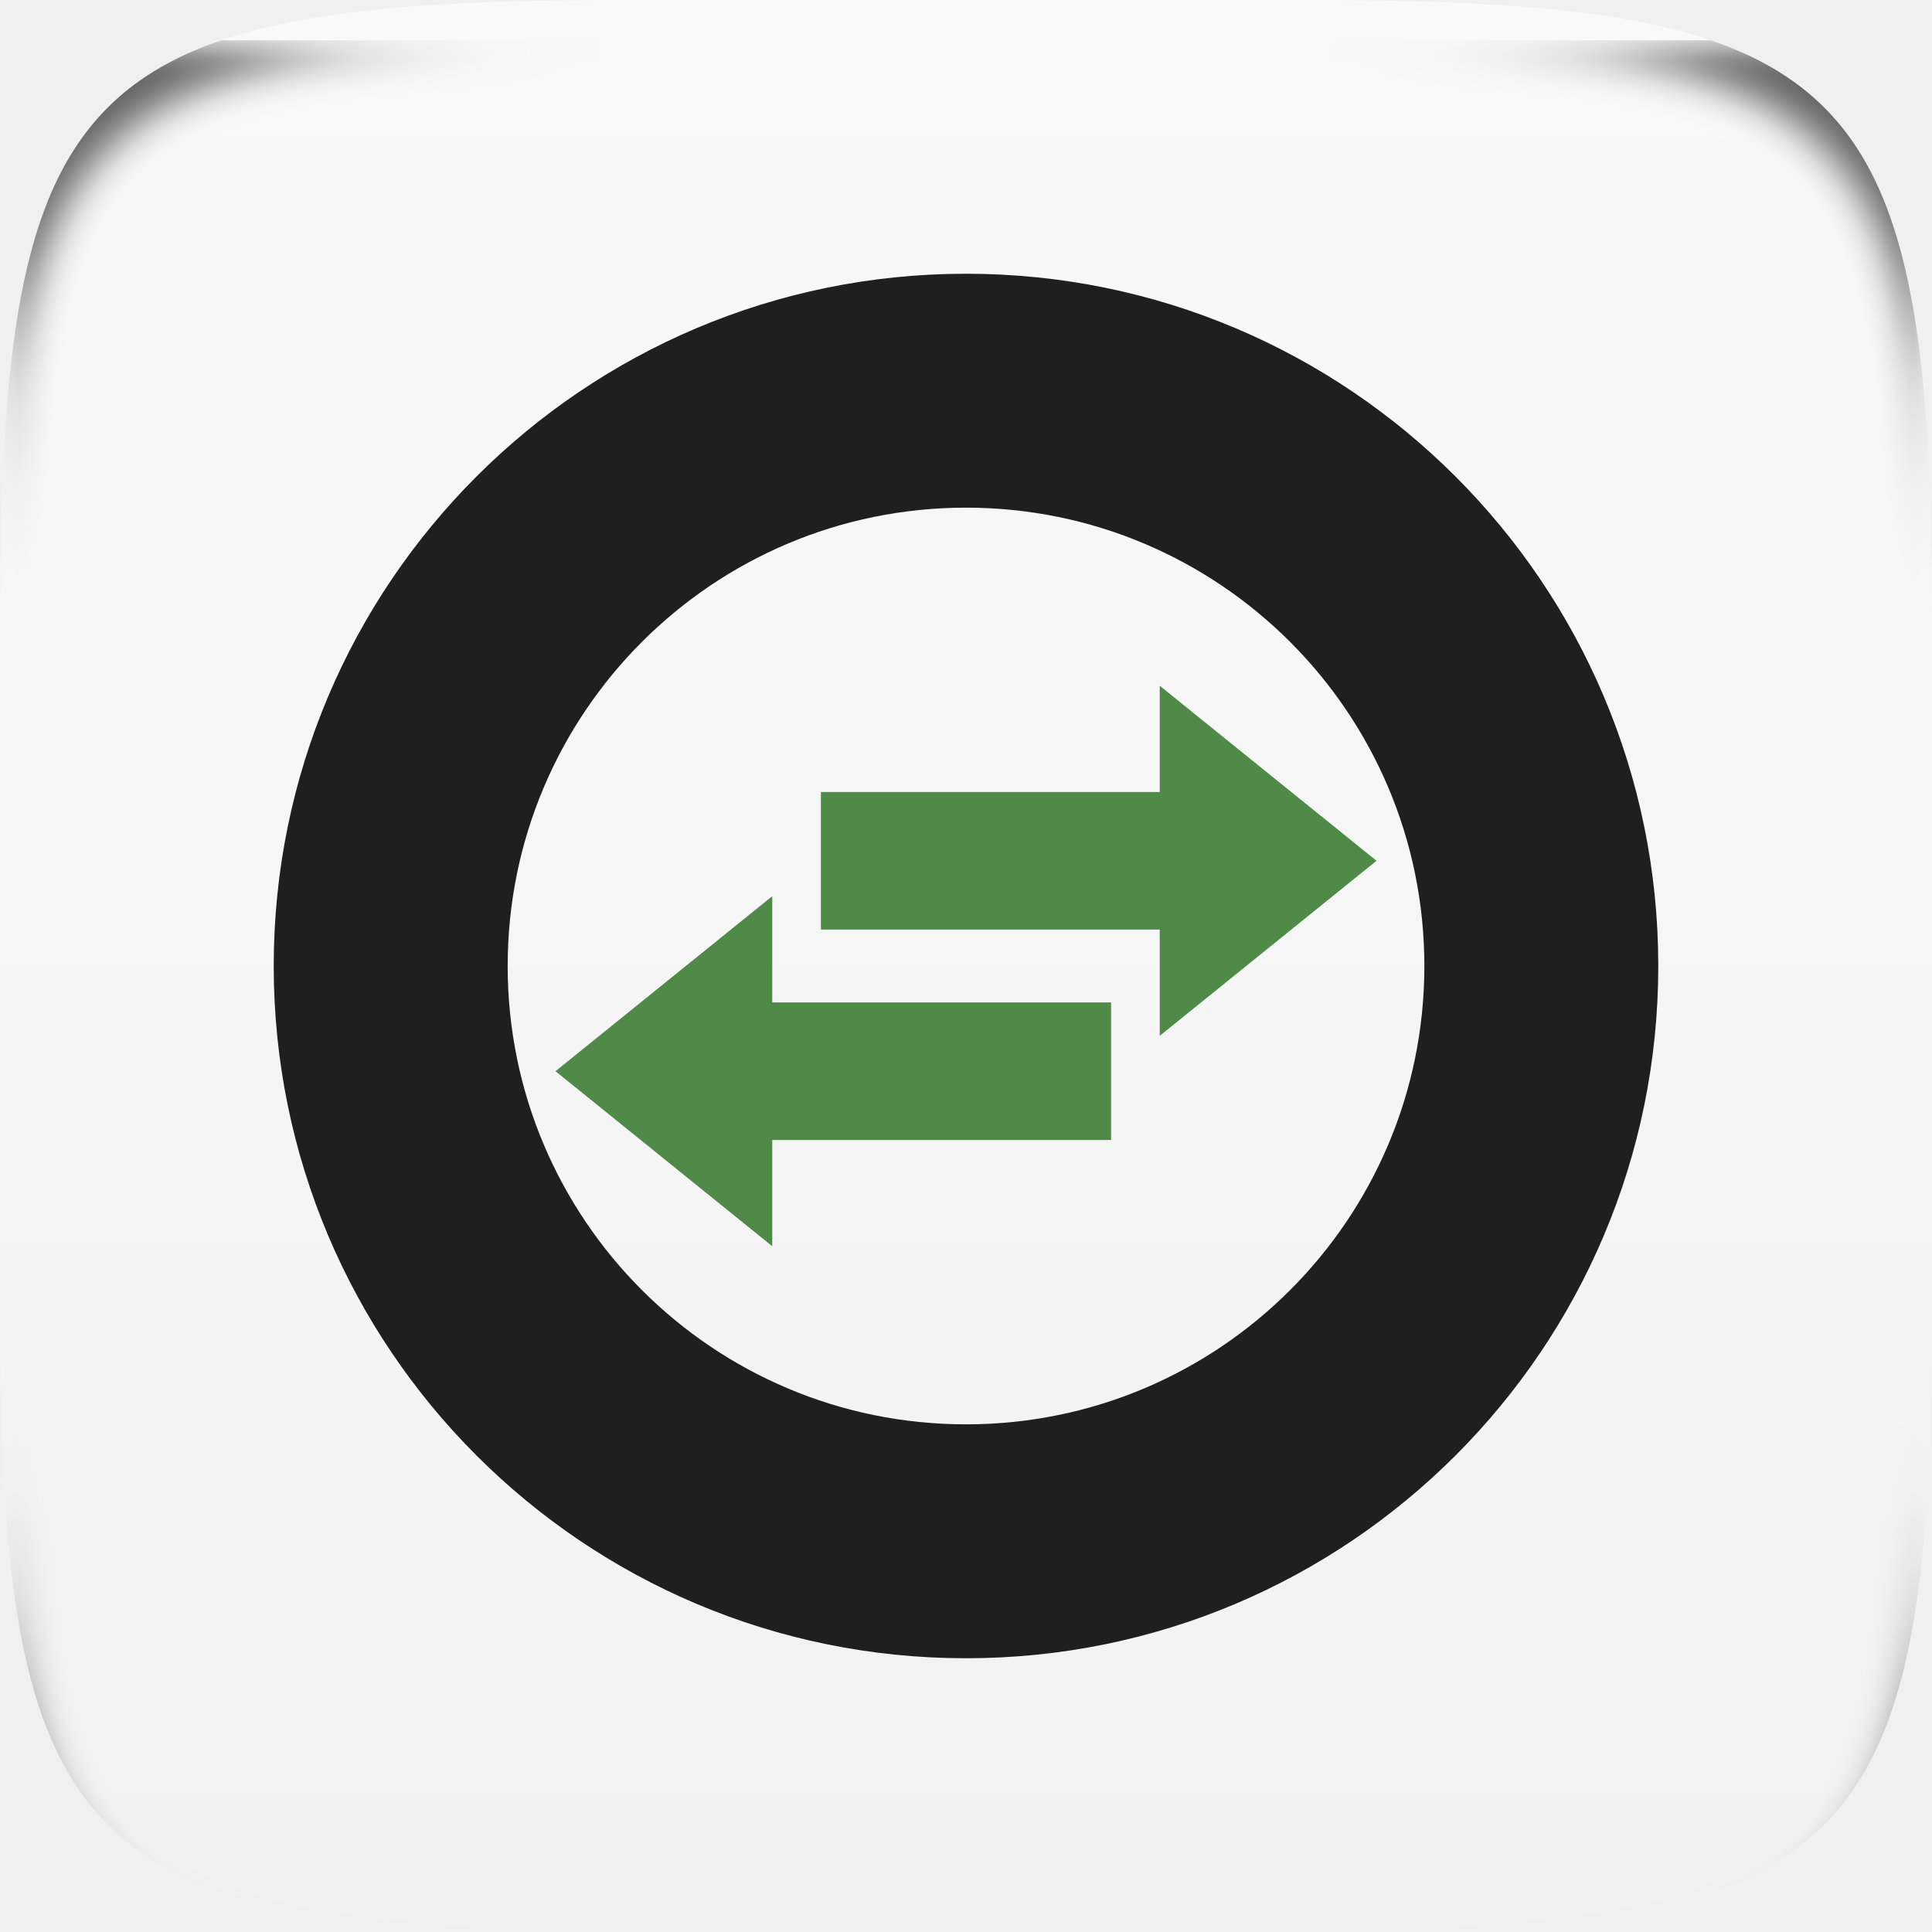
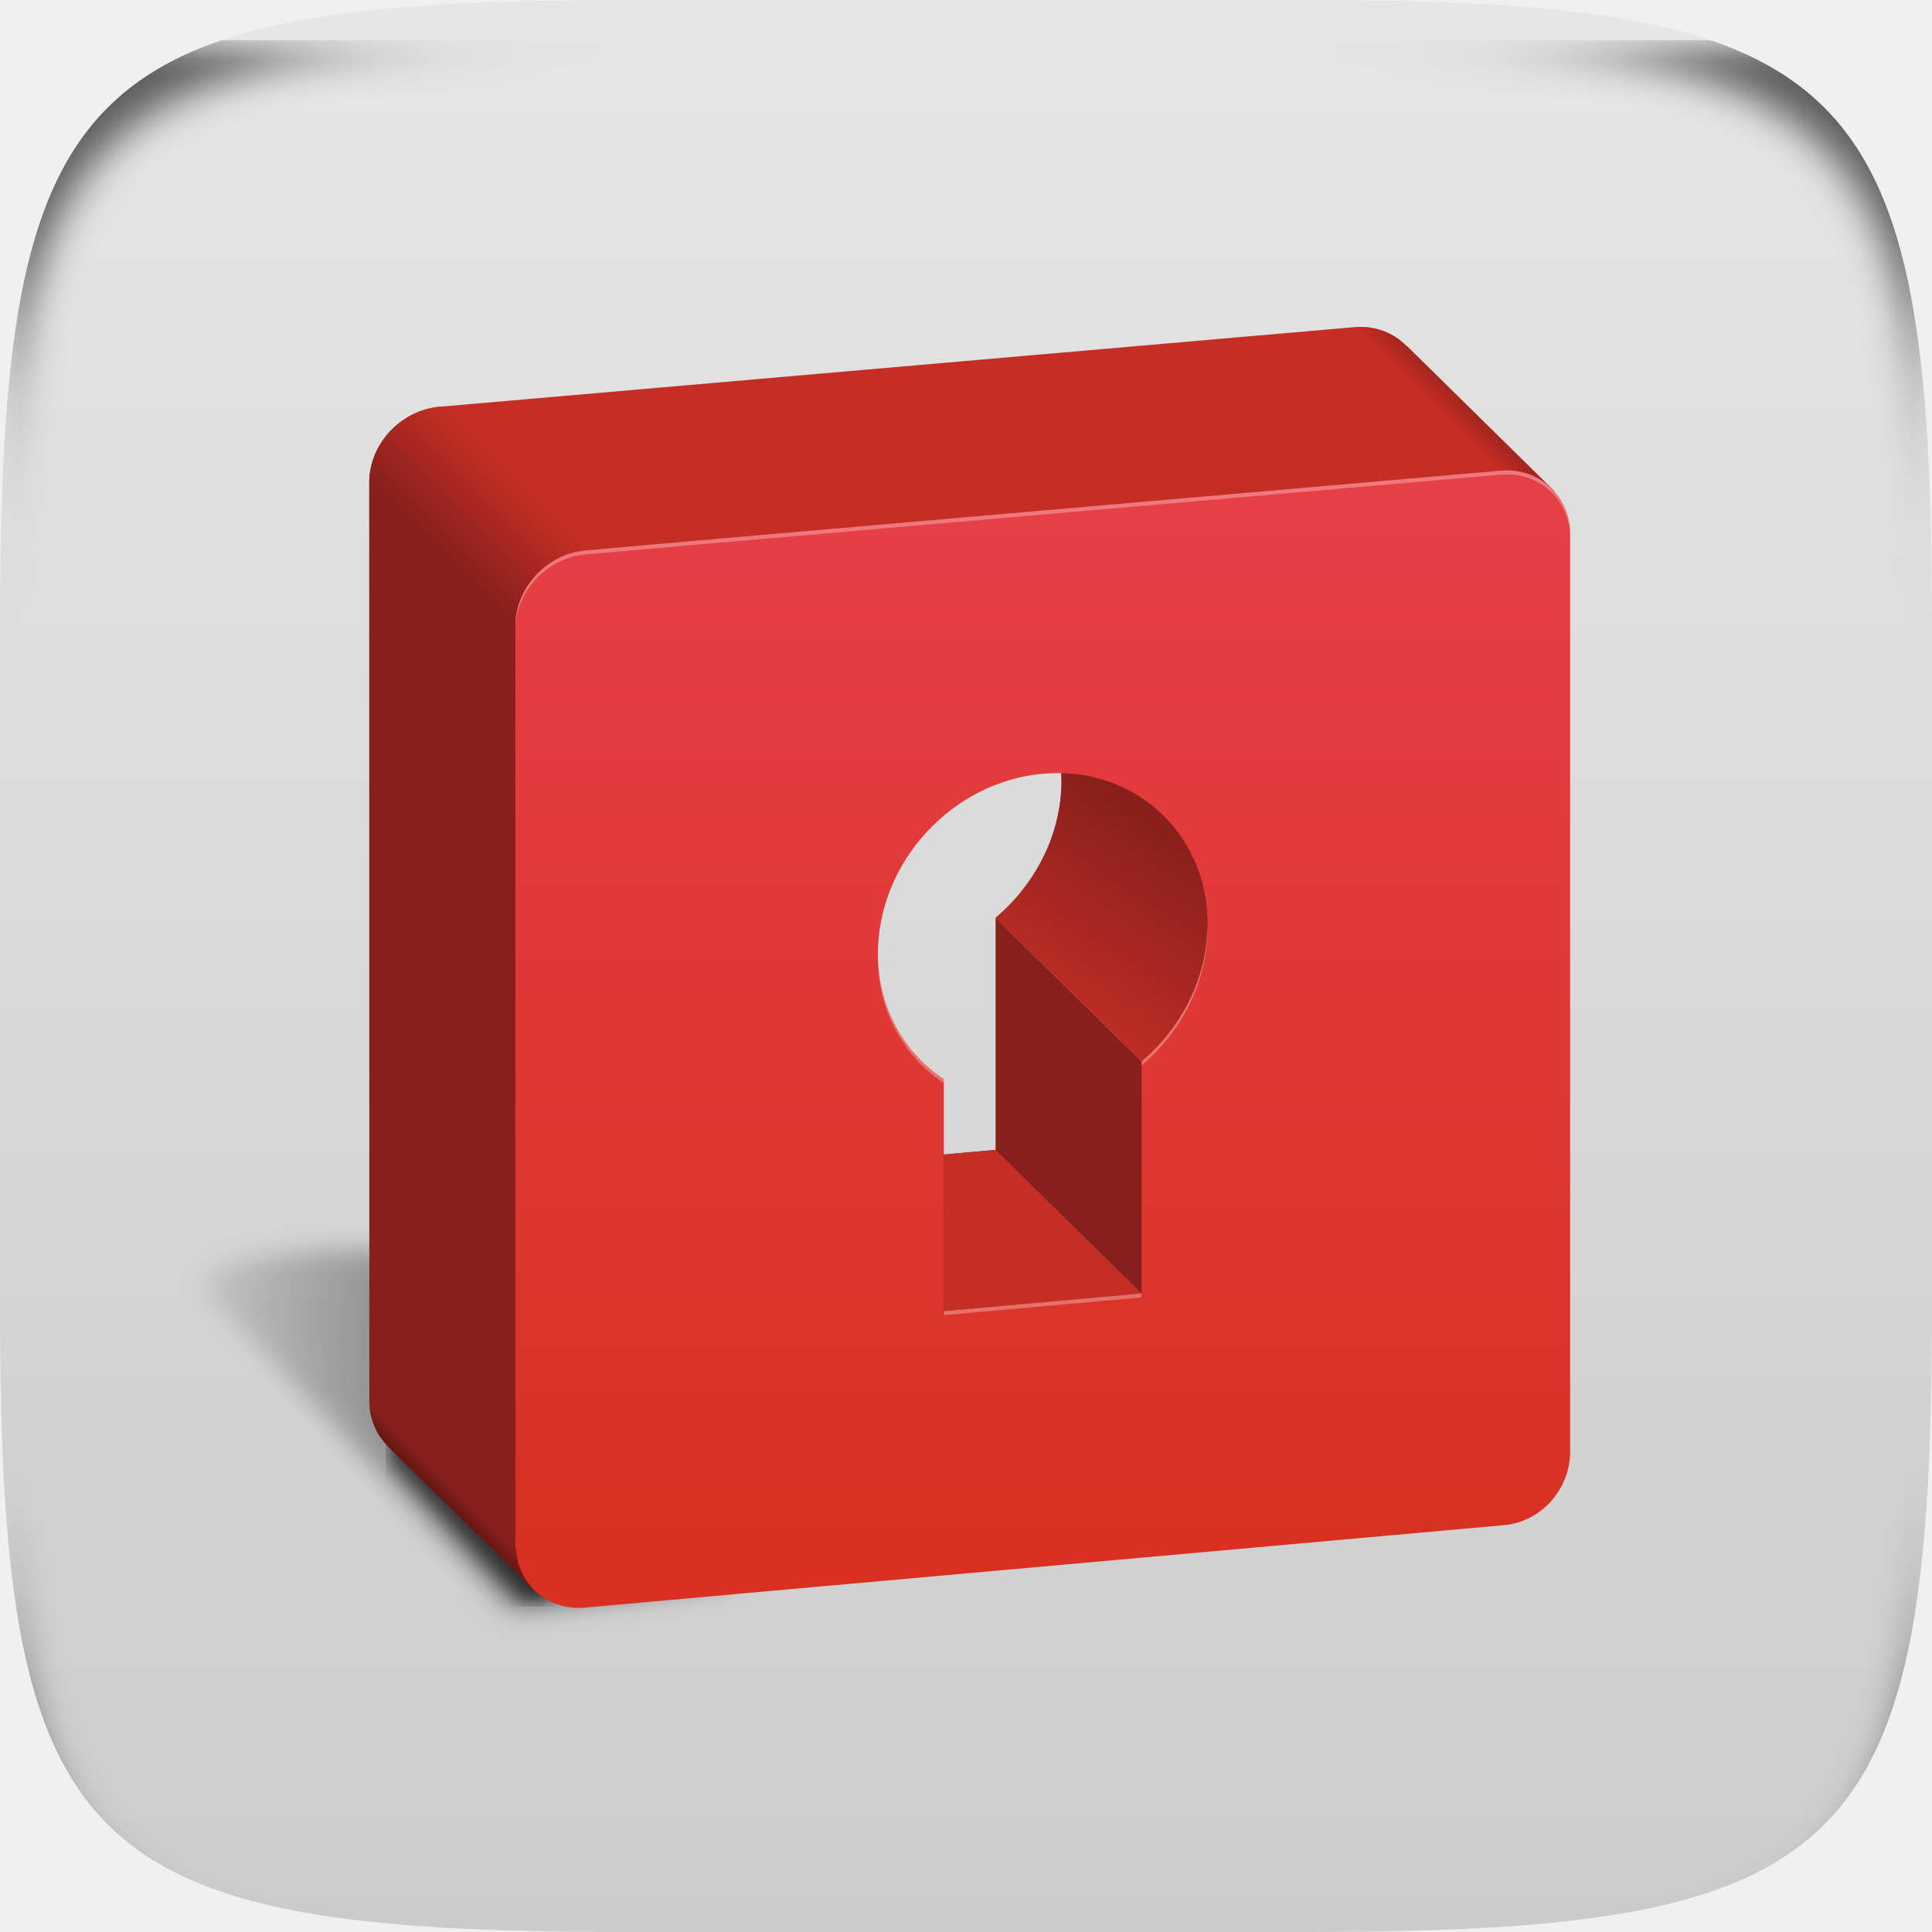
- <svg xmlns="http://www.w3.org/2000/svg" xmlns:xlink="http://www.w3.org/1999/xlink" width="96" height="96" id="svg6517" version="1.1" viewBox="0 0 96 96">
+ <svg xmlns="http://www.w3.org/2000/svg" xmlns:xlink="http://www.w3.org/1999/xlink" width="96" height="96" id="svg6517" version="1.1">
  <defs id="defs6519">
+     <filter id="filter1121" style="color-interpolation-filters:sRGB;">
+       <feFlood id="feFlood1123" result="flood" flood-color="rgb(0,0,0)" flood-opacity="0.6" />
+       <feComposite id="feComposite1125" result="composite1" operator="out" in2="SourceGraphic" in="flood" />
+       <feGaussianBlur id="feGaussianBlur1127" result="blur" stdDeviation="1" in="composite1" />
+       <feOffset id="feOffset1129" result="offset" dy="2" dx="0" />
+       <feComposite id="feComposite1131" result="composite2" operator="atop" in2="SourceGraphic" in="offset" />
+     </filter>
+     <filter id="filter950" style="color-interpolation-filters:sRGB;">
+       <feFlood id="feFlood952" result="flood" flood-color="rgb(0,0,0)" flood-opacity="0.25" />
+       <feComposite id="feComposite954" result="composite1" operator="in" in2="SourceGraphic" in="flood" />
+       <feGaussianBlur id="feGaussianBlur956" result="blur" stdDeviation="1" in="composite1" />
+       <feOffset id="feOffset958" result="offset" dy="1" dx="0" />
+       <feComposite id="feComposite960" result="composite2" operator="over" in2="offset" in="SourceGraphic" />
+     </filter>
+     <filter id="filter891">
+       <feGaussianBlur id="feGaussianBlur893" stdDeviation="0.72" />
+     </filter>
+     <filter id="filter3831">
+       <feGaussianBlur stdDeviation="0.863" id="feGaussianBlur3833" />
+     </filter>
+     <filter id="filter3868" x="-0.172" width="1.344" y="-0.164" height="1.329">
+       <feGaussianBlur stdDeviation="0.626" id="feGaussianBlur3870" />
+     </filter>
+     <linearGradient id="linearGradient4328">
+       <stop id="stop4330" offset="0" style="stop-color:#871f1c;stop-opacity:1;" />
+       <stop id="stop4332" offset="1" style="stop-color:#651715;stop-opacity:1" />
+     </linearGradient>
+     <linearGradient id="linearGradient902">
+       <stop id="stop904" offset="0" style="stop-color:#cccccc;stop-opacity:1" />
+       <stop id="stop906" offset="1" style="stop-color:#e6e6e6;stop-opacity:1" />
+     </linearGradient>
    <linearGradient id="Background">
-       <stop id="stop4178" offset="0" style="stop-color:#22779e;stop-opacity:1" />
-       <stop id="stop4180" offset="1" style="stop-color:#2991c0;stop-opacity:1" />
+       <stop style="stop-color:#22779e;stop-opacity:1" offset="0" id="stop4178" />
+       <stop style="stop-color:#2991c0;stop-opacity:1" offset="1" id="stop4180" />
    </linearGradient>
-     <filter style="color-interpolation-filters:sRGB" id="filter1121">
-       <feFlood flood-opacity="0.6" flood-color="rgb(0,0,0)" result="flood" id="feFlood1123" />
-       <feComposite in="flood" in2="SourceGraphic" operator="out" result="composite1" id="feComposite1125" />
-       <feGaussianBlur in="composite1" stdDeviation="1" result="blur" id="feGaussianBlur1127" />
-       <feOffset dx="0" dy="2" result="offset" id="feOffset1129" />
-       <feComposite in="offset" in2="SourceGraphic" operator="atop" result="composite2" id="feComposite1131" />
-     </filter>
-     <filter style="color-interpolation-filters:sRGB" id="filter950">
-       <feFlood flood-opacity="0.25" flood-color="rgb(0,0,0)" result="flood" id="feFlood952" />
-       <feComposite in="flood" in2="SourceGraphic" operator="in" result="composite1" id="feComposite954" />
-       <feGaussianBlur in="composite1" stdDeviation="1" result="blur" id="feGaussianBlur956" />
-       <feOffset dx="0" dy="1" result="offset" id="feOffset958" />
-       <feComposite in="SourceGraphic" in2="offset" operator="over" result="composite2" id="feComposite960" />
-     </filter>
-     <clipPath clipPathUnits="userSpaceOnUse" id="clipPath873">
-       <g transform="matrix(0,-0.6666667,0.6660448,0,-258.2599,677)" id="g875" style="display:inline;fill:#ff00ff;fill-opacity:1;stroke:none">
-         <path style="display:inline;fill:#ff00ff;fill-opacity:1;stroke:none" d="M 46.703,898.228 H 97.297 C 138.162,898.228 144,904.065 144,944.926 v 50.738 c 0,40.861 -5.838,46.698 -46.703,46.698 H 46.703 C 5.838,1042.362 0,1036.525 0,995.664 v -50.738 c 0,-40.861 5.838,-46.698 46.703,-46.698 z" id="path877" />
+     <clipPath id="clipPath873" clipPathUnits="userSpaceOnUse">
+       <g style="fill:#ff00ff;fill-opacity:1;stroke:none;display:inline" id="g875" transform="matrix(0,-0.6666667,0.6660448,0,-258.2599,677)">
+         <path id="path877" d="m 46.703,898.228 50.595,0 C 138.162,898.228 144,904.065 144,944.926 l 0,50.738 c 0,40.861 -5.838,46.698 -46.703,46.698 l -50.595,0 C 5.838,1042.362 0,1036.525 0,995.664 L 0,944.926 C 0,904.065 5.838,898.228 46.703,898.228 Z" style="fill:#ff00ff;fill-opacity:1;stroke:none;display:inline" />
      </g>
    </clipPath>
-     <filter id="filter891">
-       <feGaussianBlur stdDeviation="0.72" id="feGaussianBlur893" />
-     </filter>
-     <style id="style867" type="text/css">
+     <style type="text/css" id="style867">
    .fil0 {fill:#1F1A17}
   </style>
+     <linearGradient gradientUnits="userSpaceOnUse" y2="635.291" x2="-220" y1="731.291" x1="-220" id="linearGradient908" xlink:href="#linearGradient902" />
    <clipPath id="clipPath16">
-       <path id="path18" d="M -9,-9 H 605 V 222 H -9 Z" />
+       <path d="m -9,-9 614,0 0,231 -614,0 0,-231 z" id="path18" />
    </clipPath>
    <clipPath id="clipPath116">
-       <path id="path118" d="m 91.737,146.325 -9.704,-1.577 -8.855,-3.881 -7.521,-4.731 -7.157,-8.733 -4.043,-4.282 -3.909,-1.441 -1.034,2.527 1.808,2.61 0.406,3.68 1.211,-0.049 1.323,-1.207 -0.357,3.749 -1.467,0.984 0.044,1.429 -3.474,-1.966 -3.146,-3.712 -0.656,-3.318 1.345,-2.657 1.255,-4.513 2.552,-1.208 2.685,0.132 2.546,1.479 -1.698,-8.612 1.698,-9.582 -1.869,-4.425 -6.122,-6.596 1.089,-3.941 2.9,-4.567 5.469,-3.849 2.901,-0.397 3.225,-0.109 -2.012,-8.26 7.399,-3.033 9.219,-1.213 3.154,2.062 0.243,5.58 3.518,5.822 0.243,4.609 8.491,-0.607 7.884,0.728 -7.884,-4.731 1.334,-5.701 4.973,-7.763 4.852,-2.062 3.881,1.577 1.577,3.154 8.127,6.186 1.577,-1.334 12.736,-0.485 2.547,2.062 0.243,3.639 -0.849,1.577 -0.607,9.825 -4.245,8.491 0.728,3.76 2.547,-1.334 7.157,-6.672 3.518,-0.242 3.881,1.577 3.882,2.911 1.941,6.308 11.402,-0.728 6.914,2.669 5.58,5.216 4.003,7.521 0.971,8.855 -0.849,10.31 -2.183,9.219 -2.184,2.911 -3.032,0.971 -5.337,-5.822 -4.852,-1.698 -4.245,7.035 -4.245,3.881 -2.305,1.456 -9.219,7.642 -7.399,4.003 -7.399,0.607 -8.612,-1.456 -7.521,-2.79 -5.216,-4.245 -4.124,-4.973 -4.245,-1.213" />
+       <path d="m 91.737,146.325 -9.704,-1.577 -8.855,-3.881 -7.521,-4.731 -7.157,-8.733 -4.043,-4.282 -3.909,-1.441 -1.034,2.527 1.808,2.61 0.406,3.68 1.211,-0.049 1.323,-1.207 -0.357,3.749 -1.467,0.984 0.044,1.429 -3.474,-1.966 -3.146,-3.712 -0.656,-3.318 1.345,-2.657 1.255,-4.513 2.552,-1.208 2.685,0.132 2.546,1.479 -1.698,-8.612 1.698,-9.582 -1.869,-4.425 -6.122,-6.596 1.089,-3.941 2.9,-4.567 5.469,-3.849 2.901,-0.397 3.225,-0.109 -2.012,-8.26 7.399,-3.033 9.219,-1.213 3.154,2.062 0.243,5.58 3.518,5.822 0.243,4.609 8.491,-0.607 7.884,0.728 -7.884,-4.731 1.334,-5.701 4.973,-7.763 4.852,-2.062 3.881,1.577 1.577,3.154 8.127,6.186 1.577,-1.334 12.736,-0.485 2.547,2.062 0.243,3.639 -0.849,1.577 -0.607,9.825 -4.245,8.491 0.728,3.76 2.547,-1.334 7.157,-6.672 3.518,-0.242 3.881,1.577 3.882,2.911 1.941,6.308 11.402,-0.728 6.914,2.669 5.58,5.216 4.003,7.521 0.971,8.855 -0.849,10.31 -2.183,9.219 -2.184,2.911 -3.032,0.971 -5.337,-5.822 -4.852,-1.698 -4.245,7.035 -4.245,3.881 -2.305,1.456 -9.219,7.642 -7.399,4.003 -7.399,0.607 -8.612,-1.456 -7.521,-2.79 -5.216,-4.245 -4.124,-4.973 -4.245,-1.213" id="path118" />
    </clipPath>
    <clipPath id="clipPath128">
-       <path id="path130" d="m 91.737,146.325 -9.704,-1.577 -8.855,-3.881 -7.521,-4.731 -7.157,-8.733 -4.043,-4.282 -3.909,-1.441 -1.034,2.527 1.808,2.61 0.406,3.68 1.211,-0.049 1.323,-1.207 -0.357,3.749 -1.467,0.984 0.044,1.429 -3.474,-1.966 -3.146,-3.712 -0.656,-3.318 1.345,-2.657 1.255,-4.513 2.552,-1.208 2.685,0.132 2.546,1.479 -1.698,-8.612 1.698,-9.582 -1.869,-4.425 -6.122,-6.596 1.089,-3.941 2.9,-4.567 5.469,-3.849 2.901,-0.397 3.225,-0.109 -2.012,-8.26 7.399,-3.033 9.219,-1.213 3.154,2.062 0.243,5.58 3.518,5.822 0.243,4.609 8.491,-0.607 7.884,0.728 -7.884,-4.731 1.334,-5.701 4.973,-7.763 4.852,-2.062 3.881,1.577 1.577,3.154 8.127,6.186 1.577,-1.334 12.736,-0.485 2.547,2.062 0.243,3.639 -0.849,1.577 -0.607,9.825 -4.245,8.491 0.728,3.76 2.547,-1.334 7.157,-6.672 3.518,-0.242 3.881,1.577 3.882,2.911 1.941,6.308 11.402,-0.728 6.914,2.669 5.58,5.216 4.003,7.521 0.971,8.855 -0.849,10.31 -2.183,9.219 -2.184,2.911 -3.032,0.971 -5.337,-5.822 -4.852,-1.698 -4.245,7.035 -4.245,3.881 -2.305,1.456 -9.219,7.642 -7.399,4.003 -7.399,0.607 -8.612,-1.456 -7.521,-2.79 -5.216,-4.245 -4.124,-4.973 -4.245,-1.213" />
+       <path d="m 91.737,146.325 -9.704,-1.577 -8.855,-3.881 -7.521,-4.731 -7.157,-8.733 -4.043,-4.282 -3.909,-1.441 -1.034,2.527 1.808,2.61 0.406,3.68 1.211,-0.049 1.323,-1.207 -0.357,3.749 -1.467,0.984 0.044,1.429 -3.474,-1.966 -3.146,-3.712 -0.656,-3.318 1.345,-2.657 1.255,-4.513 2.552,-1.208 2.685,0.132 2.546,1.479 -1.698,-8.612 1.698,-9.582 -1.869,-4.425 -6.122,-6.596 1.089,-3.941 2.9,-4.567 5.469,-3.849 2.901,-0.397 3.225,-0.109 -2.012,-8.26 7.399,-3.033 9.219,-1.213 3.154,2.062 0.243,5.58 3.518,5.822 0.243,4.609 8.491,-0.607 7.884,0.728 -7.884,-4.731 1.334,-5.701 4.973,-7.763 4.852,-2.062 3.881,1.577 1.577,3.154 8.127,6.186 1.577,-1.334 12.736,-0.485 2.547,2.062 0.243,3.639 -0.849,1.577 -0.607,9.825 -4.245,8.491 0.728,3.76 2.547,-1.334 7.157,-6.672 3.518,-0.242 3.881,1.577 3.882,2.911 1.941,6.308 11.402,-0.728 6.914,2.669 5.58,5.216 4.003,7.521 0.971,8.855 -0.849,10.31 -2.183,9.219 -2.184,2.911 -3.032,0.971 -5.337,-5.822 -4.852,-1.698 -4.245,7.035 -4.245,3.881 -2.305,1.456 -9.219,7.642 -7.399,4.003 -7.399,0.607 -8.612,-1.456 -7.521,-2.79 -5.216,-4.245 -4.124,-4.973 -4.245,-1.213" id="path130" />
    </clipPath>
    <linearGradient id="linearGradient3850">
-       <stop id="stop3852" offset="0" style="stop-color:#000000;stop-opacity:1;" />
-       <stop id="stop3854" offset="1" style="stop-color:#000000;stop-opacity:0;" />
+       <stop style="stop-color:#000000;stop-opacity:1;" offset="0" id="stop3852" />
+       <stop style="stop-color:#000000;stop-opacity:0;" offset="1" id="stop3854" />
    </linearGradient>
-     <clipPath clipPathUnits="userSpaceOnUse" id="clipPath3095">
-       <path d="M 976.648,389.551 H 134.246 V 1229.55 H 976.648 V 389.551" id="path3097" />
+     <clipPath id="clipPath3095" clipPathUnits="userSpaceOnUse">
+       <path id="path3097" d="m 976.648,389.551 -842.402,0 0,839.999 842.402,0 0,-839.999" />
    </clipPath>
-     <clipPath clipPathUnits="userSpaceOnUse" id="clipPath3195">
-       <path d="m 611.836,756.738 -106.34,105.207 c -8.473,8.289 -13.617,20.102 -13.598,33.379 L 598.301,790.207 c -0.031,-13.418 5.094,-25.031 13.535,-33.469" id="path3197" />
+     <clipPath id="clipPath3195" clipPathUnits="userSpaceOnUse">
+       <path id="path3197" d="m 611.836,756.738 -106.34,105.207 c -8.473,8.289 -13.617,20.102 -13.598,33.379 L 598.301,790.207 c -0.031,-13.418 5.094,-25.031 13.535,-33.469" />
    </clipPath>
-     <clipPath clipPathUnits="userSpaceOnUse" id="clipPath3235">
-       <path d="m 1095.64,1501.81 c 35.46,-35.07 70.89,-70.11 106.35,-105.17 4.4,-4.38 7.11,-10.53 7.11,-17.55 l -106.37,105.21 c 0,7 -2.71,13.11 -7.09,17.51" id="path3237" />
+     <clipPath id="clipPath3235" clipPathUnits="userSpaceOnUse">
+       <path id="path3237" d="m 1095.64,1501.81 c 35.46,-35.07 70.89,-70.11 106.35,-105.17 4.4,-4.38 7.11,-10.53 7.11,-17.55 l -106.37,105.21 c 0,7 -2.71,13.11 -7.09,17.51" />
    </clipPath>
-     <clipPath id="clipPath4591" clipPathUnits="userSpaceOnUse">
-       <path d="m 1106.601,730.437 -0.036,21.648 c -0.01,3.508 -2.868,6.614 -6.404,6.925 l -83.65,7.332 c -3.521,0.308 -6.381,-2.3 -6.367,-5.814 l 0.036,-21.648 20.117,-1.767 -0.011,4.638 c 0,1.839 1.484,3.199 3.326,3.039 l 49.527,-4.34 c 1.843,-0.166 3.342,-1.781 3.354,-3.626 l 0.01,-4.63 20.1,-1.758" style="fill:#ff00ff;fill-opacity:1;fill-rule:nonzero;stroke:none" id="path4593" />
+     <linearGradient id="linearGradient4389">
+       <stop style="stop-color:#871f1c;stop-opacity:1" offset="0" id="stop4391" />
+       <stop style="stop-color:#c42e24;stop-opacity:1" offset="1" id="stop4393" />
+     </linearGradient>
+     <clipPath clipPathUnits="userSpaceOnUse" id="clipPath4591">
+       <path id="path4593" style="fill:#ff00ff;fill-opacity:1;fill-rule:nonzero;stroke:none" d="m 1106.601,730.437 -0.036,21.648 c -0.01,3.508 -2.868,6.614 -6.404,6.925 l -83.65,7.332 c -3.521,0.308 -6.381,-2.3 -6.367,-5.814 l 0.036,-21.648 20.117,-1.767 -0.011,4.638 c 0,1.839 1.484,3.199 3.326,3.039 l 49.527,-4.34 c 1.843,-0.166 3.342,-1.781 3.354,-3.626 l 0.01,-4.63 20.1,-1.758" />
    </clipPath>
-     <radialGradient gradientUnits="userSpaceOnUse" gradientTransform="matrix(-1.433393,-2.274284,1.173182,-0.7394112,-174.0803,98.37439)" r="20.407" fy="93.399" fx="-26.509" cy="93.399" cx="-26.509" id="radialGradient3856" xlink:href="#linearGradient3850" />
-     <linearGradient gradientTransform="translate(-318.4803,212.3202)" gradientUnits="userSpaceOnUse" y2="993.197" x2="-51.88" y1="593.116" x1="348.201" id="linearGradient3895" xlink:href="#linearGradient3850" />
-     <clipPath id="clipPath3906" clipPathUnits="userSpaceOnUse">
-       <rect transform="scale(1,-1)" style="color:#000000;display:inline;overflow:visible;visibility:visible;opacity:0.8;fill:#ff00ff;stroke:none;stroke-width:4;marker:none;enable-background:accumulate" id="rect3908" width="1019.137" height="1019.137" x="357.982" y="-1725.815" />
-     </clipPath>
-     <linearGradient gradientTransform="translate(0,-1.111e-5)" xlink:href="#linearGradient4439-7" id="linearGradient908-9" x1="-220" y1="731.291" x2="-220" y2="635.291" gradientUnits="userSpaceOnUse" />
-     <linearGradient id="linearGradient4439-7">
-       <stop id="stop4441-6" offset="0" style="stop-color:#f2f2f2;stop-opacity:1" />
-       <stop id="stop4443-2" offset="1" style="stop-color:#f9f9f9;stop-opacity:1" />
+     <radialGradient xlink:href="#linearGradient3850" id="radialGradient3856" cx="-26.509" cy="93.399" fx="-26.509" fy="93.399" r="20.407" gradientTransform="matrix(-1.433393,-2.274284,1.173182,-0.7394112,-174.0803,98.37439)" gradientUnits="userSpaceOnUse" />
+     <filter id="filter3885">
+       <feGaussianBlur stdDeviation="5.744" id="feGaussianBlur3887" />
+     </filter>
+     <linearGradient xlink:href="#linearGradient3850" id="linearGradient3895" x1="348.201" y1="593.116" x2="-51.88" y2="993.197" gradientUnits="userSpaceOnUse" gradientTransform="translate(-318.4803,212.3202)" />
+     <radialGradient xlink:href="#linearGradient3850" id="radialGradient3902" gradientUnits="userSpaceOnUse" gradientTransform="matrix(-1.433393,-2.274284,1.173182,-0.7394112,-174.0803,98.37439)" cx="-26.509" cy="93.399" fx="-26.509" fy="93.399" r="20.407" />
+     <linearGradient xlink:href="#linearGradient3850" id="linearGradient3904" gradientUnits="userSpaceOnUse" gradientTransform="translate(-318.4803,212.3202)" x1="348.201" y1="593.116" x2="-51.88" y2="993.197" />
+     <linearGradient gradientUnits="userSpaceOnUse" y2="23.384" x2="25.218" y1="27.096" x1="21.506" id="linearGradient4318" xlink:href="#linearGradient4389" />
+     <linearGradient gradientUnits="userSpaceOnUse" y2="20.884" x2="71.96" y1="20.042" x1="72.803" id="linearGradient4326" xlink:href="#linearGradient4389" />
+     <linearGradient gradientUnits="userSpaceOnUse" y2="74.247" x2="21.692" y1="73.644" x1="22.295" id="linearGradient4334" xlink:href="#linearGradient4328" />
+     <linearGradient xlink:href="#linearGradient4552-4" id="linearGradient4558" x1="57.631" y1="77.318" x2="57.631" y2="24.895" gradientUnits="userSpaceOnUse" xml:space="default" />
+     <linearGradient xlink:href="#linearGradient4389" id="linearGradient4575" x1="-211.85" y1="674.595" x2="-218.529" y2="684.579" gradientUnits="userSpaceOnUse" />
+     <linearGradient id="linearGradient4552-4">
+       <stop style="stop-color:#d93023;stop-opacity:1" offset="0" id="stop4554-6" />
+       <stop style="stop-color:#e63f46;stop-opacity:1" offset="1" id="stop4556-3" />
    </linearGradient>
-     <filter style="color-interpolation-filters:sRGB" id="filter1121-2">
-       <feFlood flood-opacity="0.6" flood-color="rgb(0,0,0)" result="flood" id="feFlood1123-6" />
-       <feComposite in="flood" in2="SourceGraphic" operator="out" result="composite1" id="feComposite1125-4" />
-       <feGaussianBlur in="composite1" stdDeviation="1" result="blur" id="feGaussianBlur1127-0" />
-       <feOffset dx="0" dy="2" result="offset" id="feOffset1129-2" />
-       <feComposite in="offset" in2="SourceGraphic" operator="atop" result="composite2" id="feComposite1131-1" />
-     </filter>
  </defs>
-   <g id="layer1" transform="translate(268,-635.2908)" style="display:inline">
-     <path style="display:inline;fill:url(#linearGradient908-9);fill-opacity:1;stroke:none;filter:url(#filter1121-2)" d="m -268,700.156 v -33.73 c 0,-27.243 3.888,-31.135 31.103,-31.135 h 33.794 c 27.215,0 31.103,3.892 31.103,31.135 v 33.73 c 0,27.243 -3.888,31.135 -31.103,31.135 h -33.794 c -27.215,0 -31.103,-3.892 -31.103,-31.135 z" id="path6455-8" />
+   <g style="display:inline" transform="translate(268,-635.2908)" id="layer1">
+     <path id="path6455" d="m -268,700.156 0,-33.73 c 0,-27.243 3.888,-31.135 31.103,-31.135 l 33.794,0 c 27.215,0 31.103,3.892 31.103,31.135 l 0,33.73 c 0,27.243 -3.888,31.135 -31.103,31.135 l -33.794,0 C -264.112,731.291 -268,727.399 -268,700.156 Z" style="fill:url(#linearGradient908);fill-opacity:1;stroke:none;display:inline;filter:url(#filter1121)" />
+     <g id="g4336">
+       <g transform="matrix(0.06790711,0,0,-0.06790711,-239.0411,765.6862)" id="g3897" xml:space="default">
+         <path style="opacity:0.7;color:#000000;fill:url(#radialGradient3902);fill-opacity:1;stroke:none;stroke-width:2;marker:none;visibility:visible;display:inline;overflow:visible;filter:url(#filter3831);enable-background:accumulate" d="m -48.094,67.812 c -0.874,-0.003 -2.09,0.02 -3.406,0.094 -2.633,0.148 -5.7,0.472 -7.781,1.531 a 1,1 0 0 0 -0.25,1.594 L -38.812,92.375 a 1,1 0 0 0 0.844,0.312 L -24,90.562 a 1,1 0 0 0 0.531,-1.719 L -46.062,68.125 a 1,1 0 0 0 -0.625,-0.281 c 0,0 -0.532,-0.028 -1.406,-0.031 z" transform="matrix(10.61601,0,0,-10.61601,357.9817,1725.815)" id="path3821" xml:space="default" />
+         <path style="opacity:0.6;color:#000000;fill:none;stroke:#000000;stroke-width:2.774;stroke-linecap:round;marker:none;visibility:visible;display:inline;overflow:visible;filter:url(#filter3868);enable-background:accumulate" d="m -15.783,81.725 8.746,9.148" id="path3858" transform="matrix(10.61601,0,0,-10.61601,39.50133,1725.815)" xml:space="default" />
+         <path style="font-style:normal;font-variant:normal;font-weight:normal;font-stretch:normal;text-indent:0;text-align:start;text-decoration:none;line-height:normal;letter-spacing:normal;word-spacing:normal;text-transform:none;direction:ltr;block-progression:tb;writing-mode:lr-tb;text-anchor:start;baseline-shift:baseline;opacity:0.3;color:#000000;fill:url(#linearGradient3904);fill-opacity:1;stroke:none;stroke-width:2;marker:none;visibility:visible;display:inline;overflow:visible;filter:url(#filter3885);enable-background:accumulate;font-family:Sans;-inkscape-font-specification:Sans" d="m -95.189,981.036 a 10.617,10.617 0 0 1 -0.995,-0.332 l -42.796,-5.308 a 10.617,10.617 0 0 1 -6.303,-17.915 L -4.29,812.506 a 10.617,10.617 0 0 1 8.957,-3.317 l 49.099,7.63 a 10.617,10.617 0 0 1 5.972,17.915 L -87.559,978.05 a 10.617,10.617 0 0 1 -7.63,2.986 z" id="path3874" xml:space="default" />
+       </g>
+       <path style="color:#000000;fill:#871f1c;fill-opacity:1;fill-rule:nonzero;stroke:none;stroke-width:0.1;marker:none;visibility:visible;display:inline;overflow:visible;enable-background:accumulate" d="m 20.697,20.516 c -1.36,0.586 -2.348,1.941 -2.352,3.455 l 0.008,45.631 c -0.004,0.875 0.332,1.638 0.869,2.201 l -0.01,0.01 0.145,0.143 c 0.003,0.003 0.007,0.005 0.01,0.008 l 7.293,7.164 6.828,-7.389 33.793,-2.961 c 0.463,-0.041 0.903,-0.174 1.307,-0.373 l -11.861,-15.664 -7.256,-7.133 0,11.529 -9.828,0.881 0,-11.527 c -1.978,-1.321 -3.275,-3.558 -3.275,-6.234 0,-1.178 0.253,-2.318 0.699,-3.371 z" transform="translate(-268,635.2908)" id="path4308" xml:space="default" />
+       <path style="color:#000000;fill:#c42e24;fill-opacity:1;fill-rule:nonzero;stroke:none;stroke-width:0.1;marker:none;visibility:visible;display:inline;overflow:visible;enable-background:accumulate" d="m 67.32,16.254 -45.498,3.959 c -0.396,0.035 -0.77,0.15 -1.125,0.303 l 16.369,16.369 c 1.27,-2.997 4.143,-5.27 7.49,-5.57 4.523,-0.406 8.189,2.94 8.189,7.473 0,2.676 -1.297,5.145 -3.275,6.82 l -1.4e-5,2.1e-5 7.256,7.133 11.861,15.664 c 1.271,-0.626 2.169,-1.942 2.172,-3.389 l 0.016,-33.629 6.457,-6.988 -7.34,-7.219 -0.008,0.01 c -0.633,-0.647 -1.542,-1.018 -2.564,-0.936 z" transform="translate(-268,635.2908)" id="path4233" />
+       <path style="fill:url(#linearGradient4558);fill-opacity:1.0;fill-rule:nonzero;stroke:none" d="M 74.58 23.387 L 32.564 27.043 L 28.988 27.363 C 27.119 27.58 25.609 29.226 25.605 31.104 L 25.613 76.734 C 25.606 78.594 27.083 79.975 28.926 79.893 L 74.744 75.783 C 75.632 75.704 76.431 75.277 77.02 74.654 C 77.636 73.976 78.018 73.09 78.02 72.148 L 78.02 26.344 C 77.91 24.541 76.423 23.238 74.58 23.387 z M 52.65 38.414 C 56.78 38.464 60.002 41.671 60.002 45.92 C 60.002 48.596 58.705 51.065 56.727 52.74 L 56.727 64.268 L 46.898 65.15 L 46.898 53.621 C 44.92 52.3 43.623 50.065 43.623 47.389 C 43.623 42.856 47.289 38.853 51.812 38.447 C 52.095 38.422 52.375 38.411 52.65 38.414 z " transform="translate(-268,635.2908)" id="path4633" />
+       <rect xml:space="default" y="648.491" x="-258.707" height="69.207" width="69.207" id="rect3585-3" style="opacity:0.8;color:#000000;fill:none;stroke:none;stroke-width:4;marker:none;visibility:visible;display:inline;overflow:visible;enable-background:accumulate" />
+       <path style="font-style:normal;font-variant:normal;font-weight:normal;font-stretch:normal;text-indent:0;text-align:start;text-decoration:none;line-height:normal;letter-spacing:normal;word-spacing:normal;text-transform:none;direction:ltr;block-progression:tb;writing-mode:lr-tb;text-anchor:start;baseline-shift:baseline;opacity:1;color:#000000;color-interpolation:sRGB;color-interpolation-filters:sRGB;fill:url(#linearGradient4318);fill-opacity:1;fill-rule:nonzero;stroke:none;stroke-width:5.25;marker:none;visibility:visible;display:inline;overflow:visible;enable-background:accumulate;clip-rule:nonzero;color-rendering:auto;image-rendering:auto;shape-rendering:auto;text-rendering:auto;font-family:sans-serif;-inkscape-font-specification:sans-serif" d="M 22.029 20.195 L 21.822 20.213 C 19.92 20.382 18.371 22.043 18.35 23.939 L 24.662 30.252 L 25.605 31.195 L 25.605 31.104 C 25.609 29.194 27.169 27.515 29.082 27.346 L 29.172 27.338 L 28.373 26.539 L 22.029 20.195 z " transform="translate(-268,635.2908)" id="path4256" />
+       <path style="font-style:normal;font-variant:normal;font-weight:normal;font-stretch:normal;text-indent:0;text-align:start;text-decoration:none;line-height:normal;letter-spacing:normal;word-spacing:normal;text-transform:none;direction:ltr;block-progression:tb;writing-mode:lr-tb;text-anchor:start;baseline-shift:baseline;opacity:0.536;color:#000000;color-interpolation:sRGB;color-interpolation-filters:sRGB;fill:url(#linearGradient4326);fill-opacity:1;fill-rule:nonzero;stroke:none;stroke-width:2.4;marker:none;visibility:visible;display:inline;overflow:visible;enable-background:accumulate;clip-rule:nonzero;color-rendering:auto;image-rendering:auto;shape-rendering:auto;text-rendering:auto;font-family:sans-serif;-inkscape-font-specification:sans-serif;stroke-miterlimit:4;stroke-dasharray:none" d="M 67.33 16.254 L 68.031 16.955 L 74.473 23.396 L 74.58 23.387 C 75.532 23.31 76.391 23.621 77.016 24.186 L 69.893 17.18 L 69.885 17.189 C 69.254 16.545 68.348 16.175 67.33 16.254 z M 77.055 24.223 C 77.116 24.28 77.165 24.348 77.221 24.41 L 77.232 24.398 L 77.055 24.223 z " transform="translate(-268,635.2908)" id="path4272" />
+       <path style="font-style:normal;font-variant:normal;font-weight:normal;font-stretch:normal;text-indent:0;text-align:start;text-decoration:none;line-height:normal;letter-spacing:normal;word-spacing:normal;text-transform:none;direction:ltr;block-progression:tb;writing-mode:lr-tb;text-anchor:start;baseline-shift:baseline;opacity:1;color:#000000;color-interpolation:sRGB;color-interpolation-filters:sRGB;fill:url(#linearGradient4334);fill-opacity:1;fill-rule:nonzero;stroke:none;stroke-width:1.7;marker:none;visibility:visible;display:inline;overflow:visible;enable-background:accumulate;clip-rule:nonzero;color-rendering:auto;image-rendering:auto;shape-rendering:auto;text-rendering:auto;font-family:sans-serif;-inkscape-font-specification:sans-serif;stroke-miterlimit:4;stroke-dasharray:none" d="M 18.363 69.713 C 18.388 70.54 18.709 71.264 19.223 71.803 L 19.213 71.812 L 19.357 71.955 C 19.361 71.958 19.364 71.96 19.367 71.963 L 26.6 79.068 C 26.045 78.55 25.698 77.821 25.639 76.988 L 18.951 70.299 L 18.363 69.713 z M 26.637 79.104 L 26.66 79.127 L 26.664 79.123 C 26.656 79.116 26.645 79.111 26.637 79.104 z " transform="translate(-268,635.2908)" id="path4290" />
+       <path style="opacity:1;color:#000000;fill:#c42e24;fill-opacity:1;fill-rule:nonzero;stroke:none;stroke-width:2;marker:none;visibility:visible;display:inline;overflow:visible;enable-background:accumulate" d="m -218.529,692.427 7.256,7.131 -9.828,0.883 0,-7.783 z" id="path4550" />
+       <path style="color:#000000;fill:url(#linearGradient4575);fill-opacity:1;fill-rule:nonzero;stroke:none;stroke-width:0.1;marker:none;visibility:visible;display:inline;overflow:visible;enable-background:accumulate" d="m -215.273,673.709 c 0.006,0.123 0.019,0.244 0.019,0.369 0,2.676 -1.297,5.145 -3.275,6.82 l 7.256,7.133 c 1.978,-1.676 3.275,-4.144 3.275,-6.82 0,-4.223 -3.183,-7.413 -7.275,-7.502 z" id="path4560" />
+       <path style="fill:#ffffff;fill-opacity:1;fill-rule:nonzero;stroke:none;opacity:0.3" d="M 74.58 23.387 L 32.564 27.043 L 28.988 27.363 C 27.119 27.58 25.609 29.226 25.605 31.104 L 25.605 31.303 C 25.609 29.425 27.119 27.779 28.988 27.562 L 32.564 27.242 L 74.58 23.586 C 76.423 23.437 77.91 24.74 78.02 26.543 L 78.02 26.344 C 77.91 24.541 76.423 23.238 74.58 23.387 z M 59.996 46.008 C 59.968 48.65 58.683 51.083 56.727 52.74 L 56.727 52.939 C 58.705 51.264 60.002 48.795 60.002 46.119 C 60.002 46.081 59.997 46.045 59.996 46.008 z M 43.629 47.479 C 43.628 47.515 43.623 47.551 43.623 47.588 C 43.623 50.264 44.92 52.5 46.898 53.82 L 46.898 53.621 C 44.943 52.316 43.658 50.114 43.629 47.479 z M 56.727 64.268 L 46.898 65.15 L 46.898 65.35 L 56.727 64.467 L 56.727 64.268 z " transform="translate(-268,635.2908)" id="path4577" />
+     </g>
  </g>
-   <g id="layer4" />
-   <g id="layer3" style="display:inline">
-     <path style="color:#000000;display:inline;overflow:visible;visibility:visible;opacity:1;fill:#201f1f;fill-opacity:1;fill-rule:nonzero;stroke:none;stroke-width:3;stroke-linecap:butt;stroke-linejoin:miter;stroke-miterlimit:4;stroke-dasharray:none;stroke-dashoffset:0;stroke-opacity:1;marker:none;enable-background:accumulate" d="M 48.001,13.602 A 34.399,34.399 0 0 0 13.601,48 34.399,34.399 0 0 0 48.001,82.398 34.399,34.399 0 0 0 82.399,48 34.399,34.399 0 0 0 48.001,13.602 Z m 0,11.623 A 22.776,22.776 0 0 1 70.776,48 22.776,22.776 0 0 1 48.001,70.775 22.776,22.776 0 0 1 25.226,48 22.776,22.776 0 0 1 48.001,25.225 Z" id="path4319" />
-     <path style="color:#000000;display:inline;overflow:visible;visibility:visible;opacity:1;fill:#4f8a49;fill-opacity:1;fill-rule:nonzero;stroke:none;stroke-width:3;stroke-linecap:butt;stroke-linejoin:miter;stroke-miterlimit:4;stroke-dasharray:none;stroke-dashoffset:0;stroke-opacity:1;marker:none;enable-background:accumulate" d="m 57.627,34.075 v 5.279 H 40.791 v 6.836 h 16.836 v 5.279 L 68.398,42.772 Z M 38.373,44.53 27.602,53.228 38.373,61.925 V 56.646 H 55.209 V 49.81 H 38.373 Z" id="rect4326" />
-   </g>
-   <g id="layer2" style="display:none">
-     <g style="display:inline" transform="translate(-340,-581)" id="g4394" clip-path="none">
+   <g style="display:inline" id="layer3" />
+   <g style="display:none" id="layer2">
+     <g clip-path="none" id="g4394" transform="translate(-340,-581)" style="display:inline">
      <g id="g855">
-         <g id="g870" clip-path="url(#clipPath873)" style="opacity:0.6;filter:url(#filter891)">
-           <circle transform="matrix(1.499999,0,0,1.499999,-29.99979,-237.5428)" id="path844" style="color:#000000;display:inline;overflow:visible;visibility:visible;fill:#000000;fill-opacity:1;fill-rule:nonzero;stroke:none;stroke-width:4;marker:none;enable-background:accumulate" cx="252" cy="552.362" r="12" />
+         <g style="opacity:0.6;filter:url(#filter891)" clip-path="url(#clipPath873)" id="g870">
+           <path style="color:#000000;fill:#000000;fill-opacity:1;fill-rule:nonzero;stroke:none;stroke-width:4;marker:none;visibility:visible;display:inline;overflow:visible;enable-background:accumulate" id="path844" d="m 264,552.362 c 0,6.627 -5.373,12 -12,12 -6.627,0 -12,-5.373 -12,-12 0,-6.627 5.373,-12 12,-12 6.627,0 12,5.373 12,12 z" transform="matrix(1.499999,0,0,1.499999,-29.99979,-237.5428)" />
        </g>
        <g id="g862">
-           <circle style="color:#000000;display:inline;overflow:visible;visibility:visible;fill:#f5f5f5;fill-opacity:1;fill-rule:nonzero;stroke:none;stroke-width:4;marker:none;enable-background:accumulate" id="path4398" transform="matrix(1.499999,0,0,1.499999,-29.99979,-238.5428)" cx="252" cy="552.362" r="12" />
-           <circle transform="matrix(1.25,0,0,1.25,33,-100.4527)" id="path4400" style="color:#000000;display:inline;overflow:visible;visibility:visible;fill:#dd4814;fill-opacity:1;fill-rule:nonzero;stroke:none;stroke-width:4;marker:none;enable-background:accumulate" cx="252" cy="552.362" r="12" />
-           <path style="color:#000000;display:inline;overflow:visible;visibility:visible;fill:#f5f5f5;fill-opacity:1;fill-rule:nonzero;stroke:none;stroke-width:3;marker:none;enable-background:accumulate" id="path4459" d="m 669.817,595.777 c -0.391,0.226 -3.626,-1.903 -4.076,-1.951 -0.449,-0.047 -4.057,1.363 -4.392,1.061 -0.336,-0.302 0.69,-4.037 0.596,-4.479 -0.094,-0.442 -2.55,-3.437 -2.366,-3.85 0.184,-0.413 4.053,-0.592 4.444,-0.818 0.391,-0.226 2.481,-3.487 2.93,-3.44 0.449,0.047 1.815,3.671 2.151,3.974 0.336,0.302 4.083,1.282 4.177,1.724 0.094,0.442 -2.931,2.861 -3.115,3.274 -0.184,0.413 0.043,4.279 -0.349,4.505 z" transform="matrix(1.511423,-0.1636638,0.1636638,1.511423,-755.3735,-191.9365)" />
+           <path transform="matrix(1.499999,0,0,1.499999,-29.99979,-238.5428)" d="m 264,552.362 c 0,6.627 -5.373,12 -12,12 -6.627,0 -12,-5.373 -12,-12 0,-6.627 5.373,-12 12,-12 6.627,0 12,5.373 12,12 z" id="path4398" style="color:#000000;fill:#f5f5f5;fill-opacity:1;fill-rule:nonzero;stroke:none;stroke-width:4;marker:none;visibility:visible;display:inline;overflow:visible;enable-background:accumulate" />
+           <path style="color:#000000;fill:#dd4814;fill-opacity:1;fill-rule:nonzero;stroke:none;stroke-width:4;marker:none;visibility:visible;display:inline;overflow:visible;enable-background:accumulate" id="path4400" d="m 264,552.362 c 0,6.627 -5.373,12 -12,12 -6.627,0 -12,-5.373 -12,-12 0,-6.627 5.373,-12 12,-12 6.627,0 12,5.373 12,12 z" transform="matrix(1.25,0,0,1.25,33,-100.4527)" />
+           <path transform="matrix(1.511423,-0.1636638,0.1636638,1.511423,-755.3735,-191.9365)" d="m 669.817,595.777 c -0.391,0.226 -3.626,-1.903 -4.076,-1.951 -0.449,-0.047 -4.057,1.363 -4.392,1.061 -0.336,-0.302 0.69,-4.037 0.596,-4.479 -0.094,-0.442 -2.55,-3.437 -2.366,-3.85 0.184,-0.413 4.053,-0.592 4.444,-0.818 0.391,-0.226 2.481,-3.487 2.93,-3.44 0.449,0.047 1.815,3.671 2.151,3.974 0.336,0.302 4.083,1.282 4.177,1.724 0.094,0.442 -2.931,2.861 -3.115,3.274 -0.184,0.413 0.043,4.279 -0.349,4.505 z" id="path4459" style="color:#000000;fill:#f5f5f5;fill-opacity:1;fill-rule:nonzero;stroke:none;stroke-width:3;marker:none;visibility:visible;display:inline;overflow:visible;enable-background:accumulate" />
        </g>
      </g>
    </g>
  </g>
</svg>
